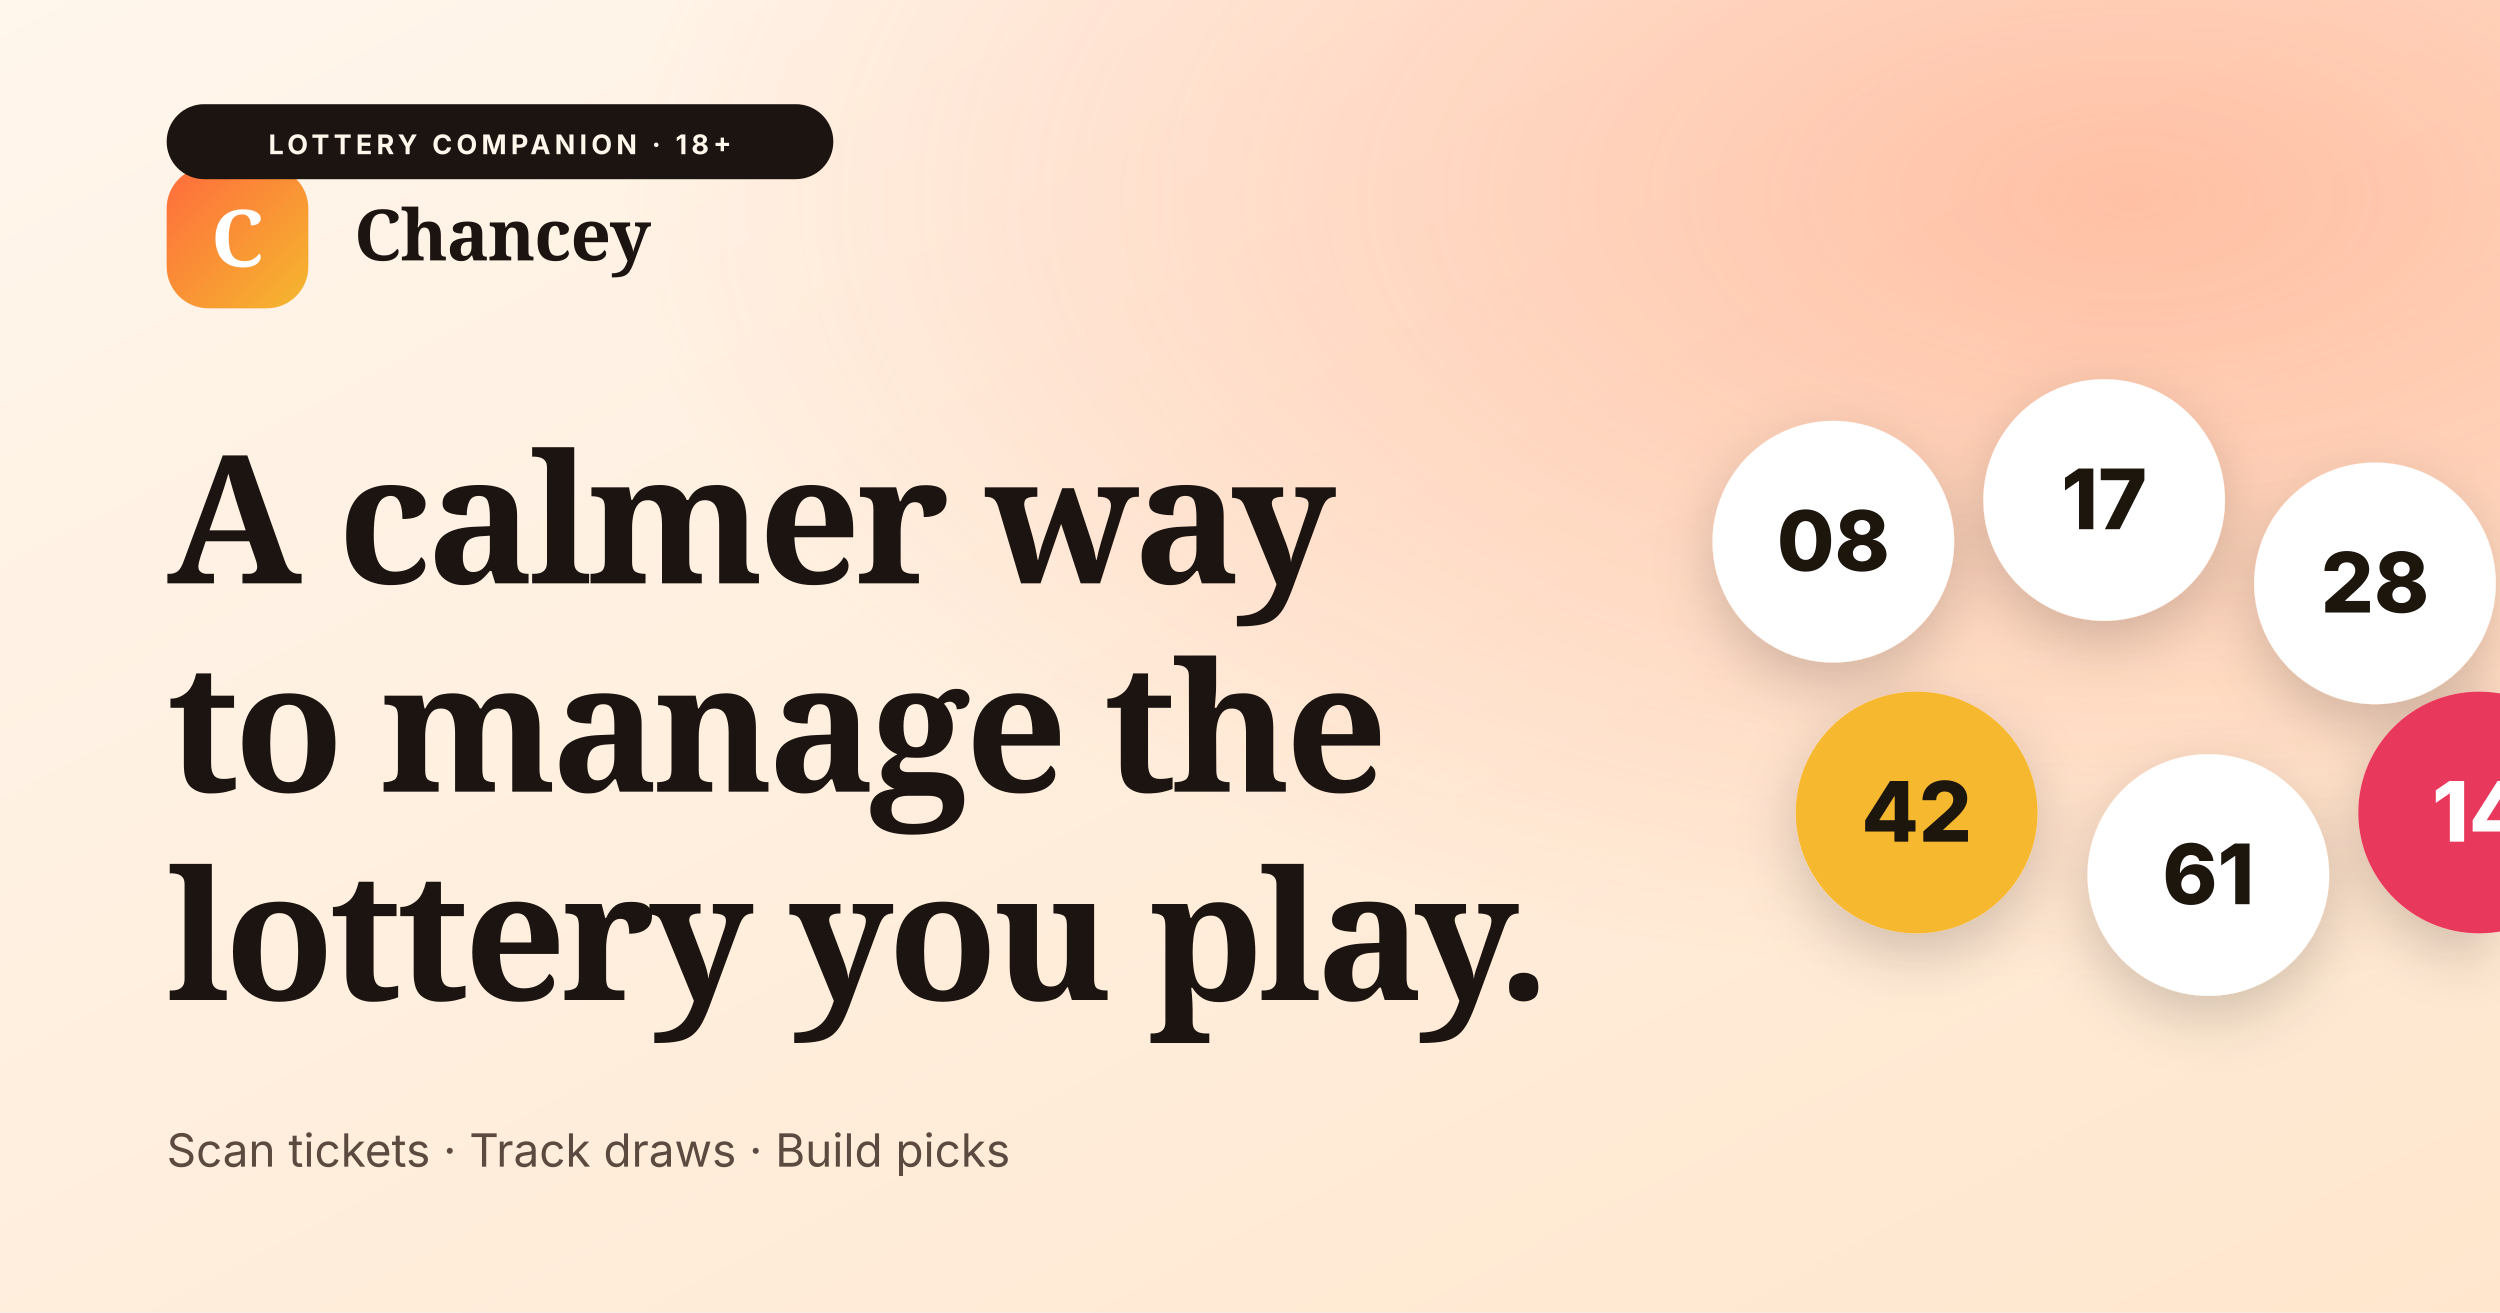
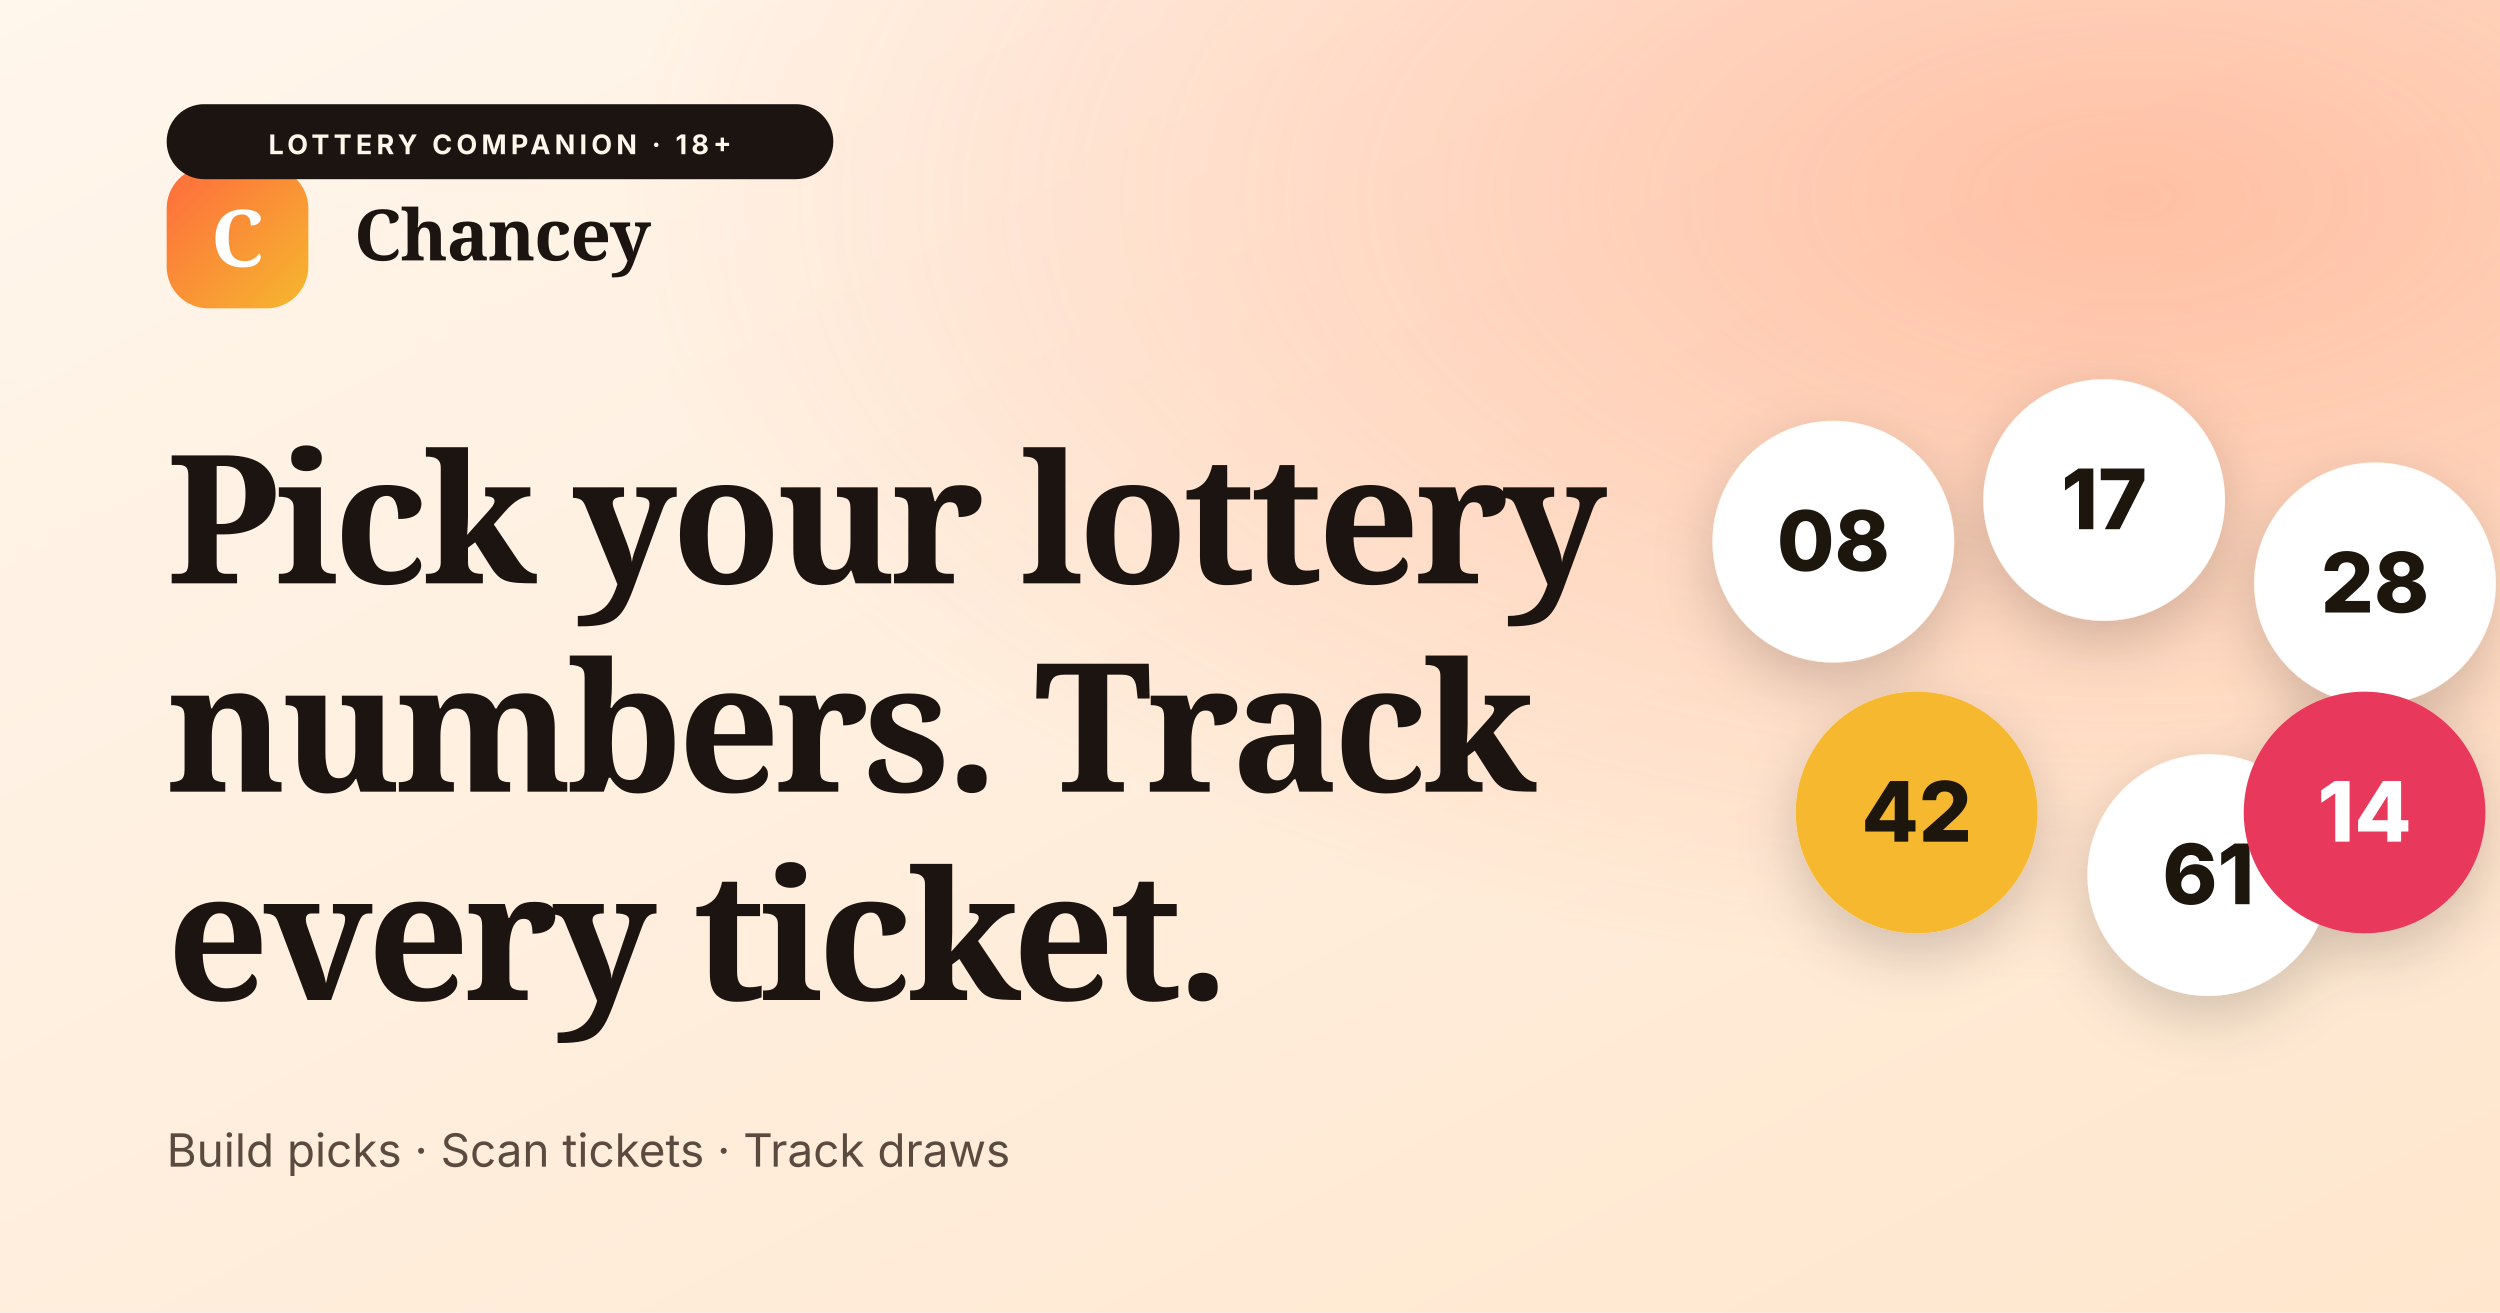
<svg xmlns="http://www.w3.org/2000/svg" viewBox="0 0 1200 630" width="1200" height="630">
  <defs>
    <linearGradient id="bg" x1="0" y1="0" x2="1" y2="1">
      <stop offset="0" stop-color="#fff6ec" />
      <stop offset="1" stop-color="#ffe6cd" />
    </linearGradient>
    <linearGradient id="accent" x1="0" y1="0" x2="1" y2="1">
      <stop offset="0" stop-color="#ff6b3d" />
      <stop offset="1" stop-color="#f5b82e" />
    </linearGradient>
    <radialGradient id="glow" cx="0.85" cy="0.15" r="0.6">
      <stop offset="0" stop-color="#ff6b3d" stop-opacity="0.35" />
      <stop offset="1" stop-color="#ff6b3d" stop-opacity="0" />
    </radialGradient>
    <filter id="ballShadow" x="-50%" y="-50%" width="200%" height="200%">
      <feDropShadow dx="0" dy="10" stdDeviation="14" flood-color="#1b1410" flood-opacity="0.18" />
    </filter>
  </defs>
  <rect width="1200" height="630" fill="url(#bg)" />
  <rect width="1200" height="630" fill="url(#glow)" />
  <g transform="translate(80, 80)">
    <rect width="68" height="68" rx="20" fill="url(#accent)" />
    <text x="34" y="48" text-anchor="middle" font-family="Georgia, serif" font-size="38" font-weight="700" fill="white">C</text>
  </g>
  <text x="170" y="125" font-family="Georgia, serif" font-size="34" font-weight="600" fill="#1b1410" letter-spacing="-0.5">Chancey</text>
-   <text x="80" y="280" font-family="Georgia, serif" font-size="86" font-weight="600" fill="#1b1410" letter-spacing="-2.5">A calmer way</text>
-   <text x="80" y="380" font-family="Georgia, serif" font-size="86" font-weight="600" fill="#1b1410" letter-spacing="-2.5">to manage the</text>
-   <text x="80" y="480" font-family="Georgia, serif" font-size="86" font-weight="600" fill="#1b1410" letter-spacing="-2.5">lottery you play.</text>
-   <text x="80" y="560" font-family="-apple-system, BlinkMacSystemFont, 'Segoe UI', Inter, sans-serif" font-size="22" fill="#5a4a3f">Scan tickets · Track draws · Build picks</text>
+   <text x="80" y="280" font-family="Georgia, serif" font-size="86" font-weight="600" fill="#1b1410" letter-spacing="-2.5">Pick your lottery</text>
+   <text x="80" y="380" font-family="Georgia, serif" font-size="86" font-weight="600" fill="#1b1410" letter-spacing="-2.5">numbers. Track</text>
+   <text x="80" y="480" font-family="Georgia, serif" font-size="86" font-weight="600" fill="#1b1410" letter-spacing="-2.5">every ticket.</text>
+   <text x="80" y="560" font-family="-apple-system, BlinkMacSystemFont, 'Segoe UI', Inter, sans-serif" font-size="22" fill="#5a4a3f">Build picks · Scan tickets · Track draws</text>
  <g transform="translate(820, 200)" filter="url(#ballShadow)">
    <circle cx="60" cy="60" r="58" fill="white" />
    <text x="60" y="74" text-anchor="middle" font-family="Inter, sans-serif" font-size="40" font-weight="800" fill="#1b1410">08</text>
    <circle cx="190" cy="40" r="58" fill="white" />
    <text x="190" y="54" text-anchor="middle" font-family="Inter, sans-serif" font-size="40" font-weight="800" fill="#1b1410">17</text>
    <circle cx="320" cy="80" r="58" fill="white" />
    <text x="320" y="94" text-anchor="middle" font-family="Inter, sans-serif" font-size="40" font-weight="800" fill="#1b1410">28</text>
    <circle cx="100" cy="190" r="58" fill="#f5b82e" />
    <text x="100" y="204" text-anchor="middle" font-family="Inter, sans-serif" font-size="40" font-weight="800" fill="#1b1410">42</text>
    <circle cx="240" cy="220" r="58" fill="white" />
    <text x="240" y="234" text-anchor="middle" font-family="Inter, sans-serif" font-size="40" font-weight="800" fill="#1b1410">61</text>
-     <circle cx="370" cy="190" r="58" fill="#e8375c" />
-     <text x="370" y="204" text-anchor="middle" font-family="Inter, sans-serif" font-size="40" font-weight="800" fill="white">14</text>
+     <circle cx="315" cy="190" r="58" fill="#e8375c" />
+     <text x="315" y="204" text-anchor="middle" font-family="Inter, sans-serif" font-size="40" font-weight="800" fill="white">14</text>
  </g>
  <g transform="translate(80, 50)">
    <rect x="0" y="0" width="320" height="36" rx="18" fill="#1b1410" />
    <text x="160" y="24" text-anchor="middle" font-family="Inter, sans-serif" font-size="13" font-weight="700" fill="#fff6ec" letter-spacing="2">LOTTERY COMPANION · 18+</text>
  </g>
</svg>
